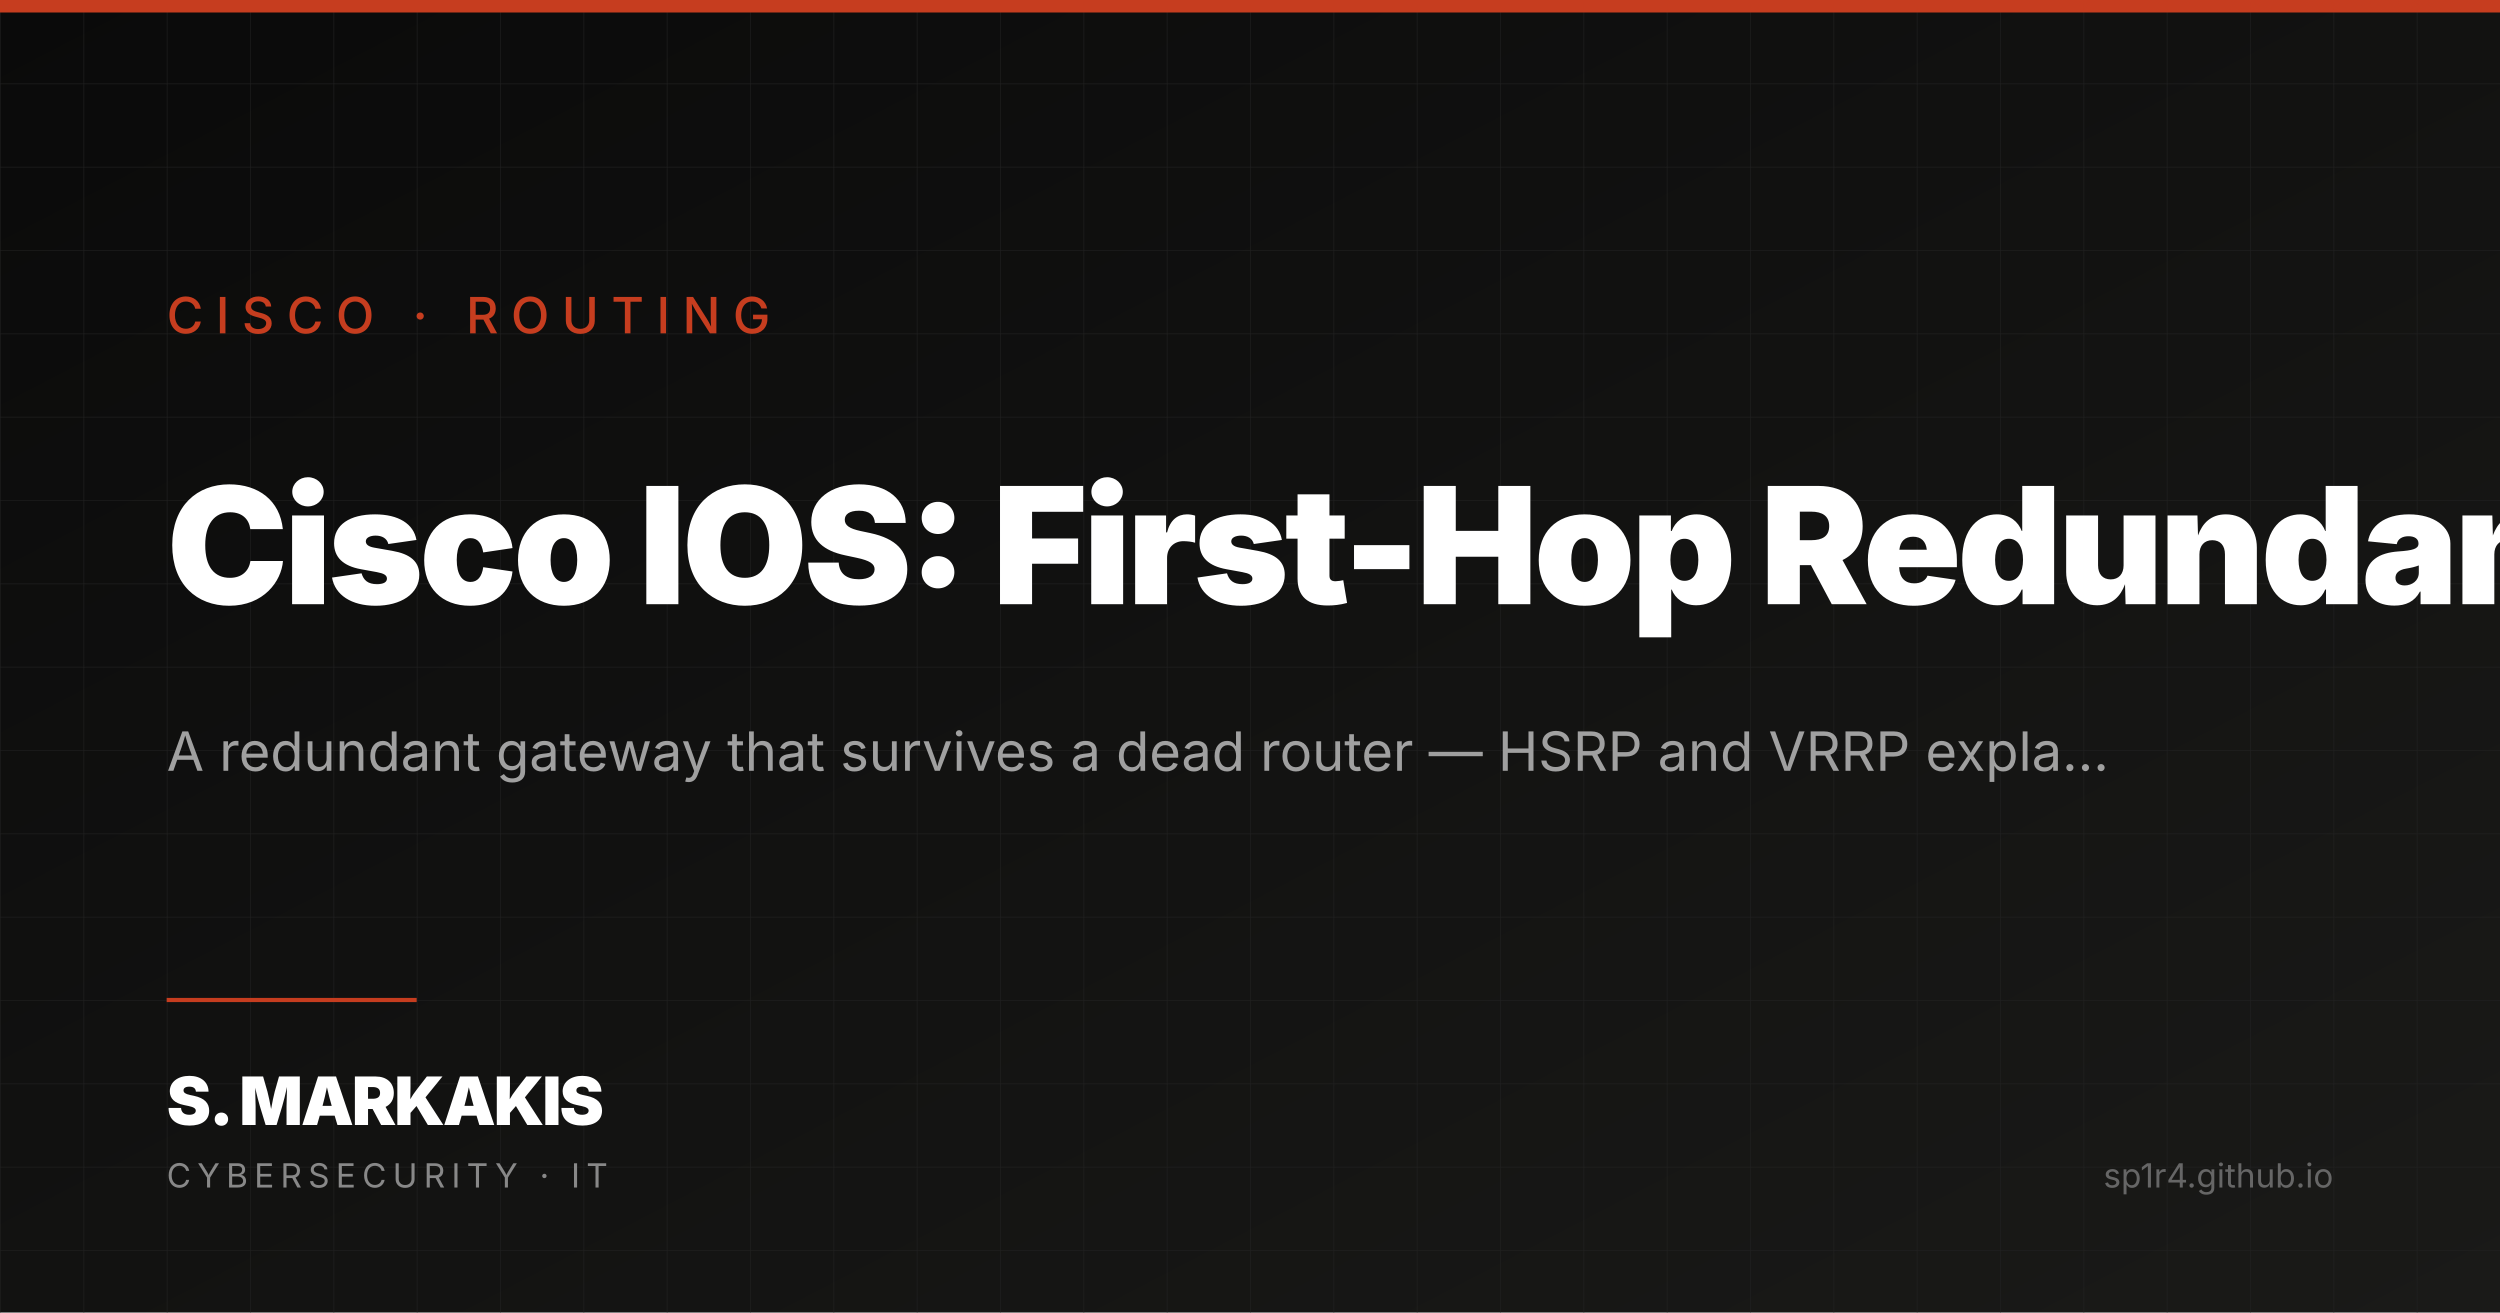
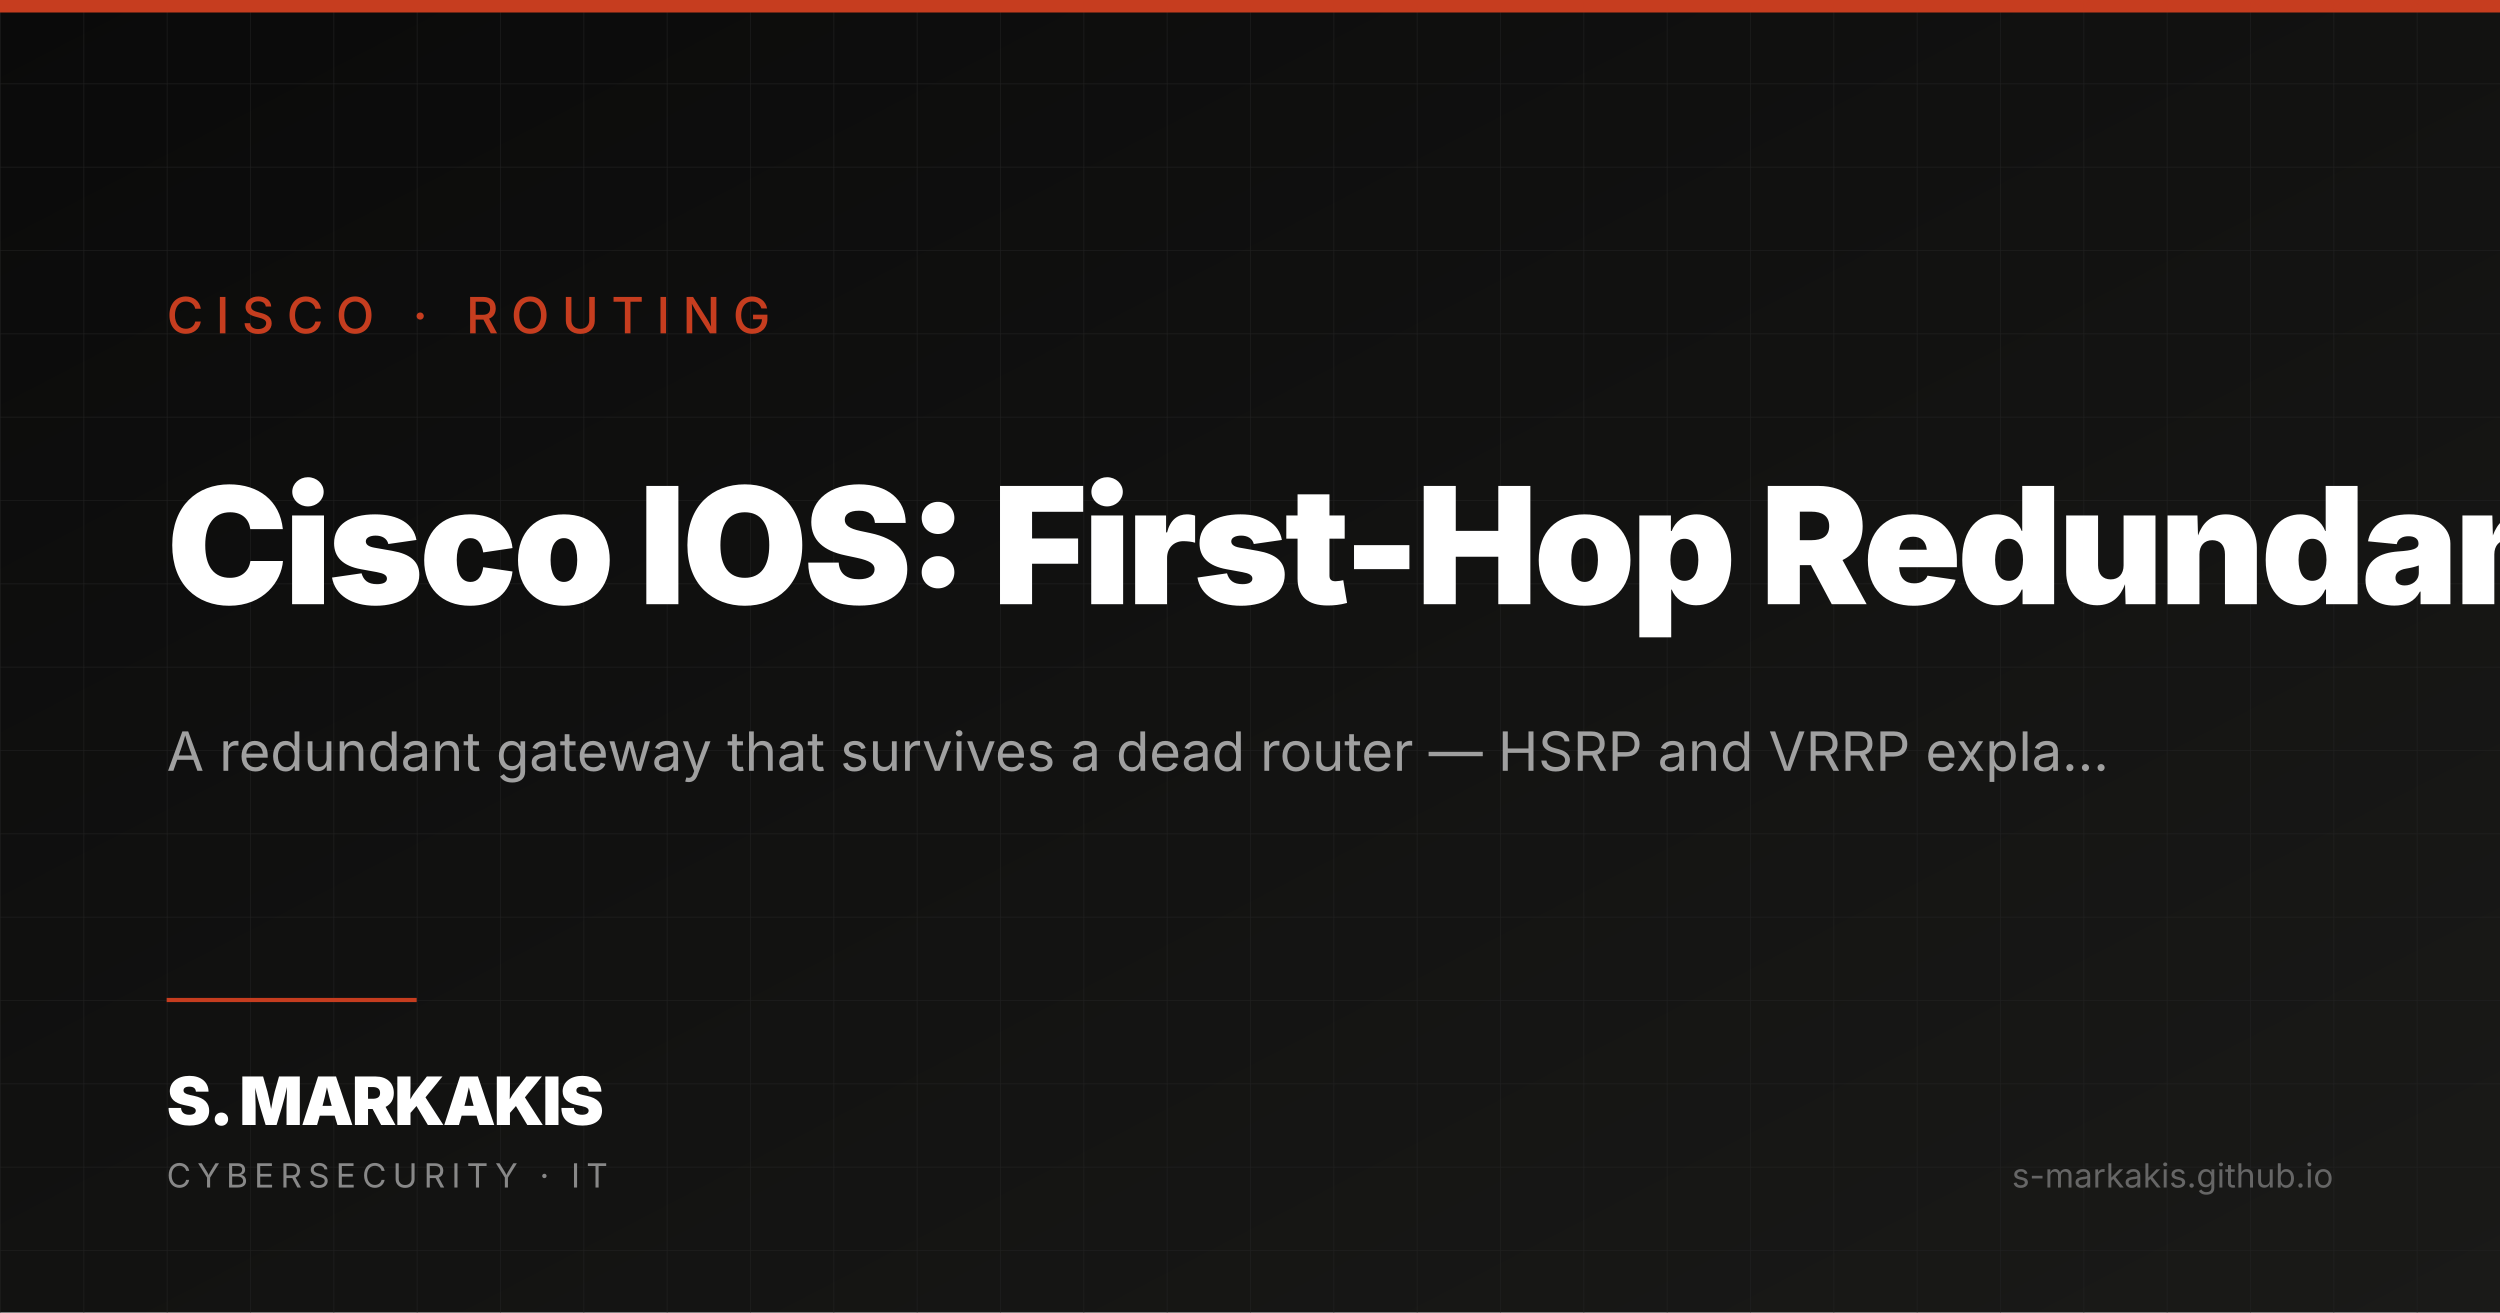
<svg xmlns="http://www.w3.org/2000/svg" viewBox="0 0 1200 630" width="1200" height="630">
  <defs>
    <linearGradient id="bg" x1="0" y1="0" x2="1" y2="1">
      <stop offset="0%" stop-color="#0a0a0a" />
      <stop offset="100%" stop-color="#1a1a18" />
    </linearGradient>
    <pattern id="grid" width="40" height="40" patternUnits="userSpaceOnUse">
      <path d="M 40 0 L 0 0 0 40" fill="none" stroke="#222" stroke-width="0.5" />
    </pattern>
  </defs>
  <rect width="1200" height="630" fill="url(#bg)" />
  <rect width="1200" height="630" fill="url(#grid)" />
  <rect x="0" y="0" width="1200" height="6" fill="#c63d1f" />
  <text x="80" y="160" font-family="Inter, Helvetica, Arial, sans-serif" font-size="24" font-weight="500" fill="#c63d1f" letter-spacing="6">CISCO · ROUTING</text>
  <text x="80" y="290" font-family="Inter, Helvetica, Arial, sans-serif" font-size="78" font-weight="900" fill="#ffffff" letter-spacing="-2">Cisco IOS: First-Hop Redundancy…</text>
  <text x="80" y="370" font-family="Inter, Helvetica, Arial, sans-serif" font-size="26" font-weight="400" fill="#a0a0a0">A redundant gateway that survives a dead router — HSRP and VRRP expla…</text>
  <line x1="80" y1="480" x2="200" y2="480" stroke="#c63d1f" stroke-width="2" />
  <text x="80" y="540" font-family="Inter, Helvetica, Arial, sans-serif" font-size="32" font-weight="900" fill="#ffffff" letter-spacing="-1">S. MARKAKIS</text>
  <text x="80" y="570" font-family="Inter, Helvetica, Arial, sans-serif" font-size="16" font-weight="400" fill="#888" letter-spacing="3">CYBERSECURITY · IT</text>
-   <text x="1120" y="570" font-family="Inter, Helvetica, Arial, sans-serif" font-size="16" font-weight="400" fill="#666" text-anchor="end">sp1r4.github.io</text>
+   <text x="1120" y="570" font-family="Inter, Helvetica, Arial, sans-serif" font-size="16" font-weight="400" fill="#666" text-anchor="end">s-markakis.github.io</text>
</svg>
